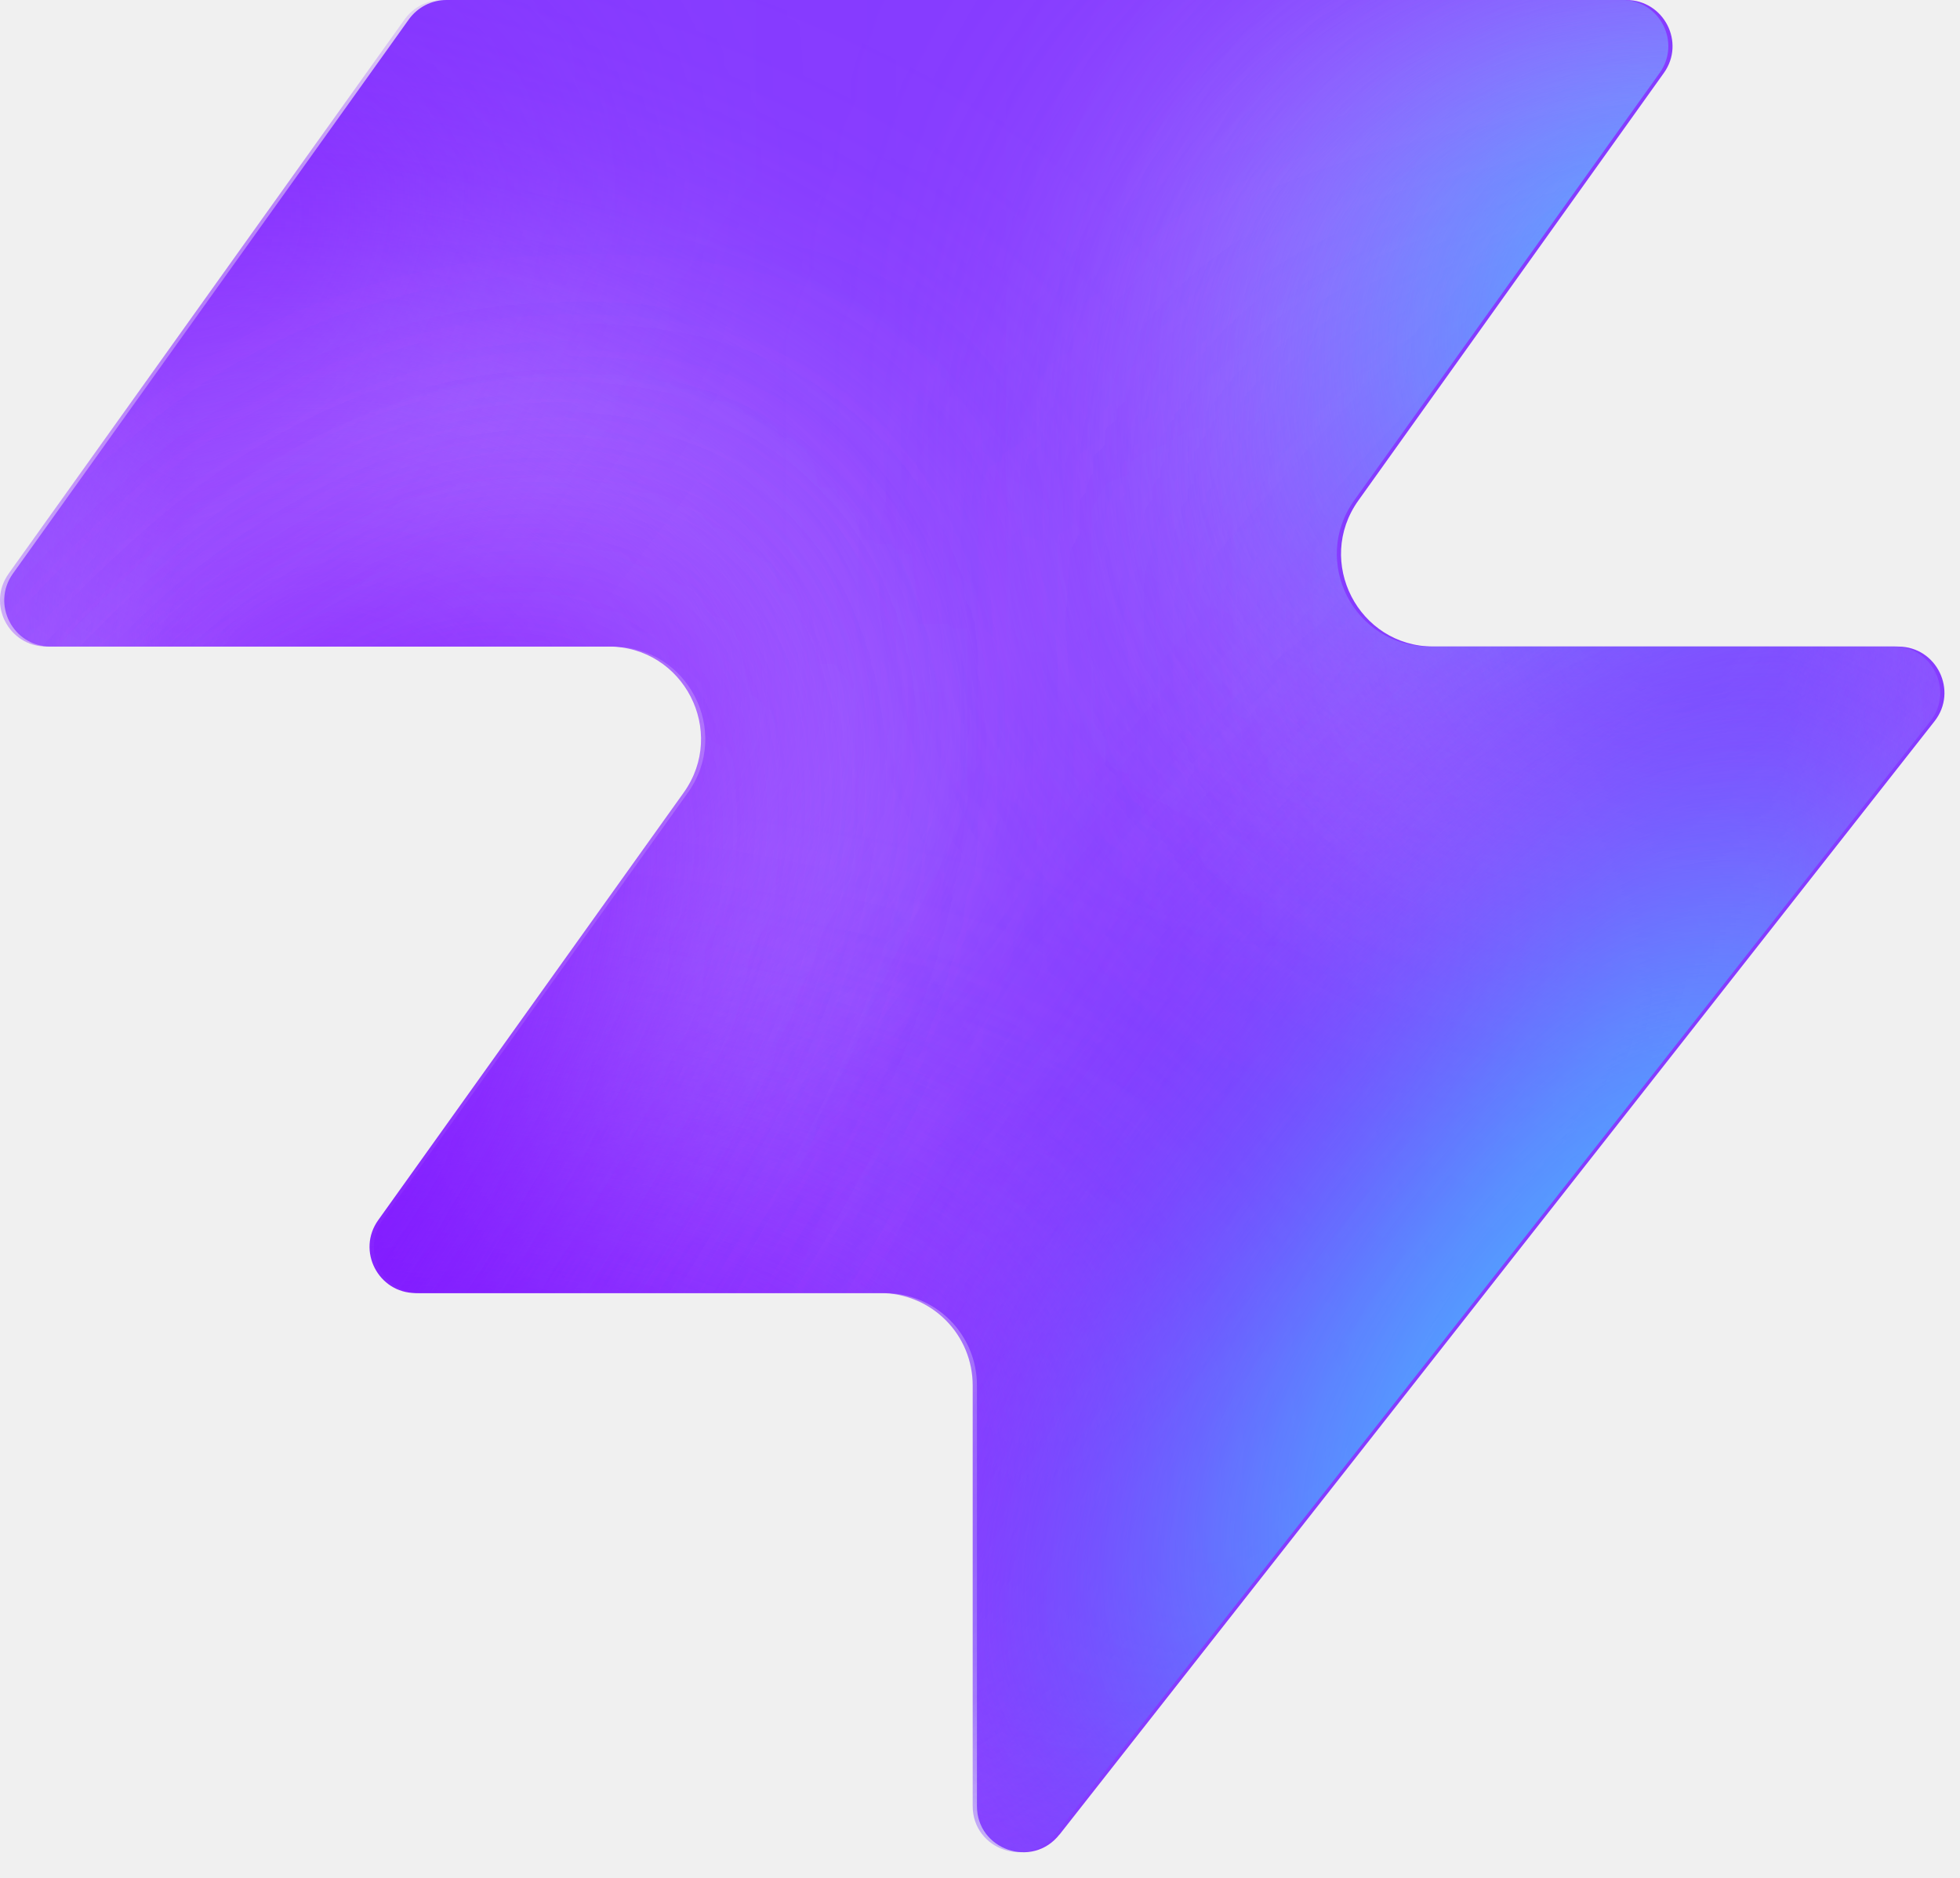
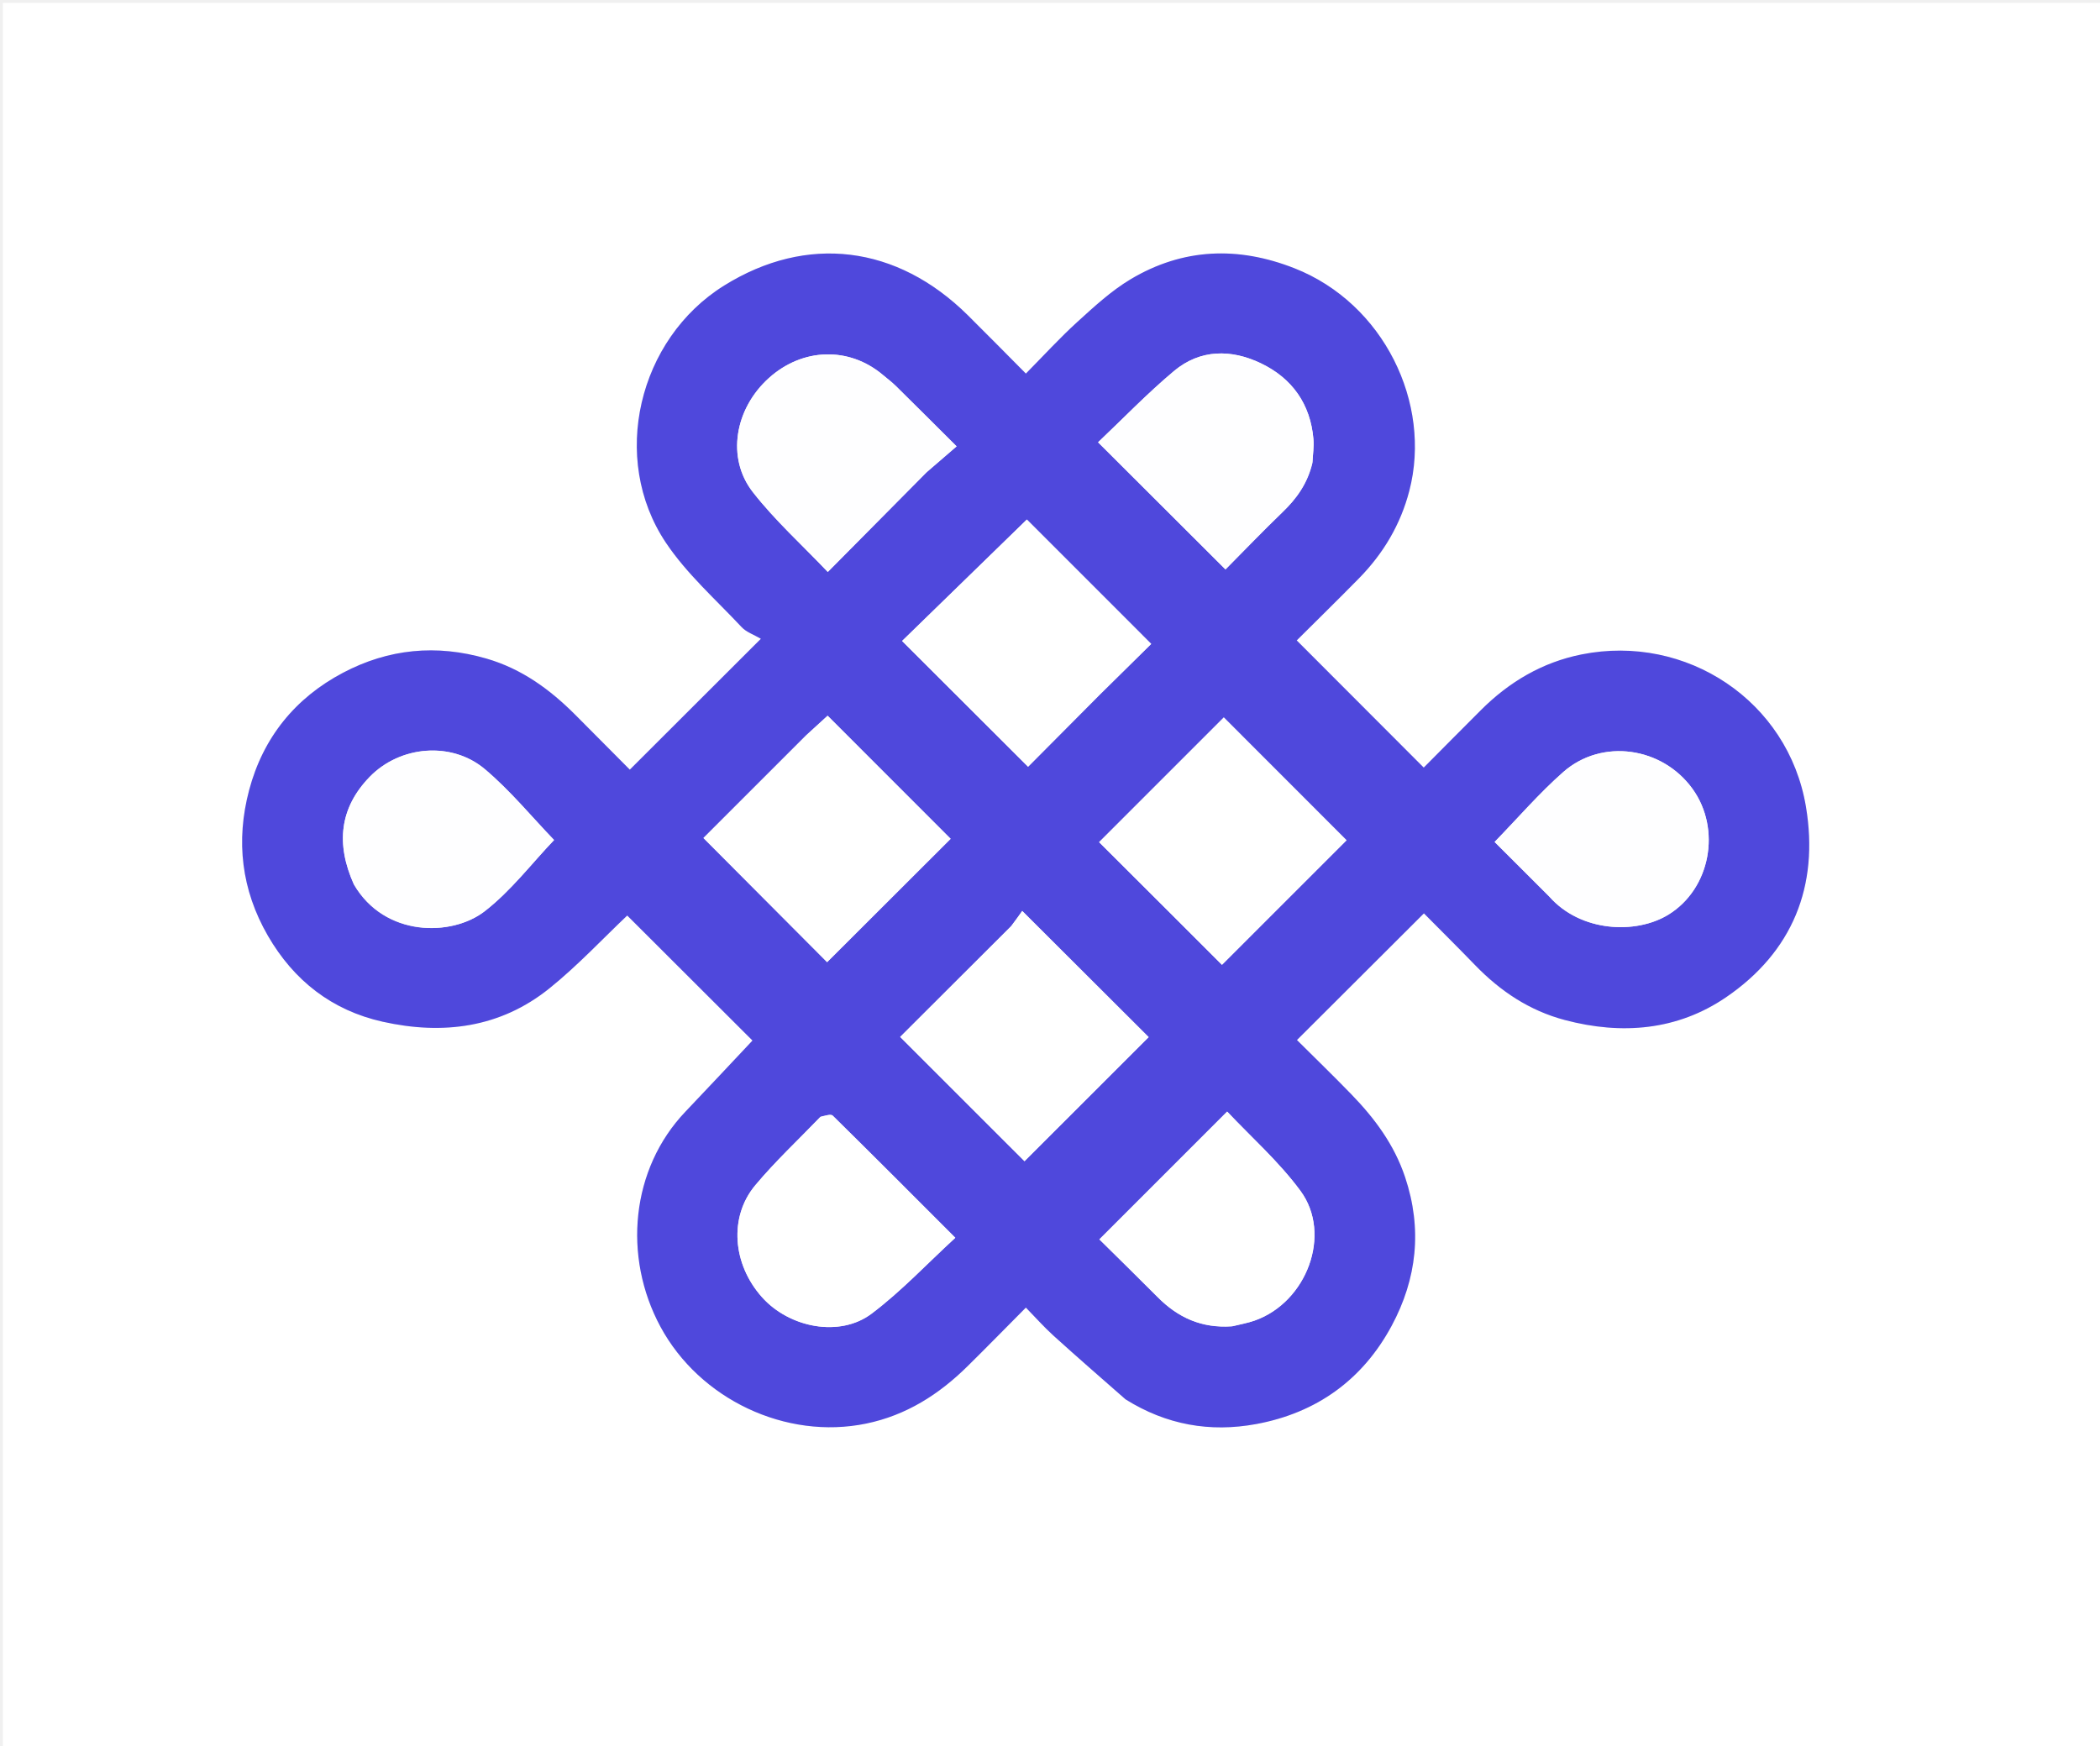
- <svg xmlns="http://www.w3.org/2000/svg" width="48" height="46" fill="none" viewBox="0 0 48 46">
-   <path fill="#863bff" d="M25.946 44.938c-.664.845-2.021.375-2.021-.698V33.937a2.26 2.26 0 0 0-2.262-2.262H10.287c-.92 0-1.456-1.04-.92-1.788l7.48-10.471c1.07-1.497 0-3.578-1.842-3.578H1.237c-.92 0-1.456-1.04-.92-1.788L10.013.474c.214-.297.556-.474.92-.474h28.894c.92 0 1.456 1.04.92 1.788l-7.48 10.471c-1.07 1.498 0 3.579 1.842 3.579h11.377c.943 0 1.473 1.088.89 1.83L25.947 44.94z" style="fill:#863bff;fill:color(display-p3 .525 .23 1);fill-opacity:1" />
-   <mask id="a" width="48" height="46" x="0" y="0" maskUnits="userSpaceOnUse" style="mask-type:alpha">
-     <path fill="#000" d="M25.842 44.938c-.664.844-2.021.375-2.021-.698V33.937a2.26 2.26 0 0 0-2.262-2.262H10.183c-.92 0-1.456-1.04-.92-1.788l7.48-10.471c1.07-1.498 0-3.579-1.842-3.579H1.133c-.92 0-1.456-1.04-.92-1.787L9.91.473c.214-.297.556-.474.92-.474h28.894c.92 0 1.456 1.04.92 1.788l-7.48 10.471c-1.07 1.498 0 3.578 1.842 3.578h11.377c.943 0 1.473 1.088.89 1.832L25.843 44.94z" style="fill:#000;fill-opacity:1" />
-   </mask>
-   <g mask="url(#a)">
-     <g filter="url(#b)">
-       <ellipse cx="5.508" cy="14.704" fill="#ede6ff" rx="5.508" ry="14.704" style="fill:#ede6ff;fill:color(display-p3 .927 .903 1);fill-opacity:1" transform="matrix(.00324 1 1 -.00324 -4.47 31.516)" />
-     </g>
-     <g filter="url(#c)">
-       <ellipse cx="10.399" cy="29.851" fill="#ede6ff" rx="10.399" ry="29.851" style="fill:#ede6ff;fill:color(display-p3 .927 .903 1);fill-opacity:1" transform="matrix(.00324 1 1 -.00324 -39.328 7.883)" />
-     </g>
-     <g filter="url(#d)">
-       <ellipse cx="5.508" cy="30.487" fill="#7e14ff" rx="5.508" ry="30.487" style="fill:#7e14ff;fill:color(display-p3 .492 .077 1);fill-opacity:1" transform="rotate(89.814 -25.913 -14.639)scale(1 -1)" />
-     </g>
-     <g filter="url(#e)">
-       <ellipse cx="5.508" cy="30.599" fill="#7e14ff" rx="5.508" ry="30.599" style="fill:#7e14ff;fill:color(display-p3 .492 .077 1);fill-opacity:1" transform="rotate(89.814 -32.644 -3.334)scale(1 -1)" />
-     </g>
-     <g filter="url(#f)">
-       <ellipse cx="5.508" cy="30.599" fill="#7e14ff" rx="5.508" ry="30.599" style="fill:#7e14ff;fill:color(display-p3 .492 .077 1);fill-opacity:1" transform="matrix(.00324 1 1 -.00324 -34.34 30.47)" />
-     </g>
-     <g filter="url(#g)">
-       <ellipse cx="14.072" cy="22.078" fill="#ede6ff" rx="14.072" ry="22.078" style="fill:#ede6ff;fill:color(display-p3 .927 .903 1);fill-opacity:1" transform="rotate(93.35 24.506 48.493)scale(-1 1)" />
-     </g>
-     <g filter="url(#h)">
-       <ellipse cx="3.47" cy="21.501" fill="#7e14ff" rx="3.47" ry="21.501" style="fill:#7e14ff;fill:color(display-p3 .492 .077 1);fill-opacity:1" transform="rotate(89.009 28.708 47.59)scale(-1 1)" />
-     </g>
-     <g filter="url(#i)">
-       <ellipse cx="3.47" cy="21.501" fill="#7e14ff" rx="3.47" ry="21.501" style="fill:#7e14ff;fill:color(display-p3 .492 .077 1);fill-opacity:1" transform="rotate(89.009 28.708 47.59)scale(-1 1)" />
-     </g>
-     <g filter="url(#j)">
-       <ellipse cx=".387" cy="8.972" fill="#7e14ff" rx="4.407" ry="29.108" style="fill:#7e14ff;fill:color(display-p3 .492 .077 1);fill-opacity:1" transform="rotate(39.51 .387 8.972)" />
-     </g>
-     <g filter="url(#k)">
-       <ellipse cx="47.523" cy="-6.092" fill="#7e14ff" rx="4.407" ry="29.108" style="fill:#7e14ff;fill:color(display-p3 .492 .077 1);fill-opacity:1" transform="rotate(37.892 47.523 -6.092)" />
-     </g>
-     <g filter="url(#l)">
-       <ellipse cx="41.412" cy="6.333" fill="#47bfff" rx="5.971" ry="9.665" style="fill:#47bfff;fill:color(display-p3 .28 .748 1);fill-opacity:1" transform="rotate(37.892 41.412 6.333)" />
-     </g>
-     <g filter="url(#m)">
-       <ellipse cx="-1.879" cy="38.332" fill="#7e14ff" rx="4.407" ry="29.108" style="fill:#7e14ff;fill:color(display-p3 .492 .077 1);fill-opacity:1" transform="rotate(37.892 -1.88 38.332)" />
-     </g>
-     <g filter="url(#n)">
-       <ellipse cx="-1.879" cy="38.332" fill="#7e14ff" rx="4.407" ry="29.108" style="fill:#7e14ff;fill:color(display-p3 .492 .077 1);fill-opacity:1" transform="rotate(37.892 -1.88 38.332)" />
-     </g>
-     <g filter="url(#o)">
-       <ellipse cx="35.651" cy="29.907" fill="#7e14ff" rx="4.407" ry="29.108" style="fill:#7e14ff;fill:color(display-p3 .492 .077 1);fill-opacity:1" transform="rotate(37.892 35.651 29.907)" />
-     </g>
-     <g filter="url(#p)">
-       <ellipse cx="38.418" cy="32.4" fill="#47bfff" rx="5.971" ry="15.297" style="fill:#47bfff;fill:color(display-p3 .28 .748 1);fill-opacity:1" transform="rotate(37.892 38.418 32.4)" />
-     </g>
-   </g>
-   <defs>
-     <filter id="b" width="60.045" height="41.654" x="-19.77" y="16.149" color-interpolation-filters="sRGB" filterUnits="userSpaceOnUse">
-       <feFlood flood-opacity="0" result="BackgroundImageFix" />
-       <feBlend in="SourceGraphic" in2="BackgroundImageFix" result="shape" />
-       <feGaussianBlur result="effect1_foregroundBlur_2002_17158" stdDeviation="7.659" />
-     </filter>
-     <filter id="c" width="90.34" height="51.437" x="-54.613" y="-7.533" color-interpolation-filters="sRGB" filterUnits="userSpaceOnUse">
-       <feFlood flood-opacity="0" result="BackgroundImageFix" />
-       <feBlend in="SourceGraphic" in2="BackgroundImageFix" result="shape" />
-       <feGaussianBlur result="effect1_foregroundBlur_2002_17158" stdDeviation="7.659" />
-     </filter>
-     <filter id="d" width="79.355" height="29.4" x="-49.64" y="2.03" color-interpolation-filters="sRGB" filterUnits="userSpaceOnUse">
-       <feFlood flood-opacity="0" result="BackgroundImageFix" />
-       <feBlend in="SourceGraphic" in2="BackgroundImageFix" result="shape" />
-       <feGaussianBlur result="effect1_foregroundBlur_2002_17158" stdDeviation="4.596" />
-     </filter>
-     <filter id="e" width="79.579" height="29.4" x="-45.045" y="20.029" color-interpolation-filters="sRGB" filterUnits="userSpaceOnUse">
-       <feFlood flood-opacity="0" result="BackgroundImageFix" />
-       <feBlend in="SourceGraphic" in2="BackgroundImageFix" result="shape" />
-       <feGaussianBlur result="effect1_foregroundBlur_2002_17158" stdDeviation="4.596" />
-     </filter>
-     <filter id="f" width="79.579" height="29.4" x="-43.513" y="21.178" color-interpolation-filters="sRGB" filterUnits="userSpaceOnUse">
-       <feFlood flood-opacity="0" result="BackgroundImageFix" />
-       <feBlend in="SourceGraphic" in2="BackgroundImageFix" result="shape" />
-       <feGaussianBlur result="effect1_foregroundBlur_2002_17158" stdDeviation="4.596" />
-     </filter>
-     <filter id="g" width="74.749" height="58.852" x="15.756" y="-17.901" color-interpolation-filters="sRGB" filterUnits="userSpaceOnUse">
-       <feFlood flood-opacity="0" result="BackgroundImageFix" />
-       <feBlend in="SourceGraphic" in2="BackgroundImageFix" result="shape" />
-       <feGaussianBlur result="effect1_foregroundBlur_2002_17158" stdDeviation="7.659" />
-     </filter>
-     <filter id="h" width="61.377" height="25.362" x="23.548" y="2.284" color-interpolation-filters="sRGB" filterUnits="userSpaceOnUse">
-       <feFlood flood-opacity="0" result="BackgroundImageFix" />
-       <feBlend in="SourceGraphic" in2="BackgroundImageFix" result="shape" />
-       <feGaussianBlur result="effect1_foregroundBlur_2002_17158" stdDeviation="4.596" />
-     </filter>
-     <filter id="i" width="61.377" height="25.362" x="23.548" y="2.284" color-interpolation-filters="sRGB" filterUnits="userSpaceOnUse">
-       <feFlood flood-opacity="0" result="BackgroundImageFix" />
-       <feBlend in="SourceGraphic" in2="BackgroundImageFix" result="shape" />
-       <feGaussianBlur result="effect1_foregroundBlur_2002_17158" stdDeviation="4.596" />
-     </filter>
-     <filter id="j" width="56.045" height="63.649" x="-27.636" y="-22.853" color-interpolation-filters="sRGB" filterUnits="userSpaceOnUse">
-       <feFlood flood-opacity="0" result="BackgroundImageFix" />
-       <feBlend in="SourceGraphic" in2="BackgroundImageFix" result="shape" />
-       <feGaussianBlur result="effect1_foregroundBlur_2002_17158" stdDeviation="4.596" />
-     </filter>
-     <filter id="k" width="54.814" height="64.646" x="20.116" y="-38.415" color-interpolation-filters="sRGB" filterUnits="userSpaceOnUse">
-       <feFlood flood-opacity="0" result="BackgroundImageFix" />
-       <feBlend in="SourceGraphic" in2="BackgroundImageFix" result="shape" />
-       <feGaussianBlur result="effect1_foregroundBlur_2002_17158" stdDeviation="4.596" />
-     </filter>
-     <filter id="l" width="33.541" height="35.313" x="24.641" y="-11.323" color-interpolation-filters="sRGB" filterUnits="userSpaceOnUse">
-       <feFlood flood-opacity="0" result="BackgroundImageFix" />
-       <feBlend in="SourceGraphic" in2="BackgroundImageFix" result="shape" />
-       <feGaussianBlur result="effect1_foregroundBlur_2002_17158" stdDeviation="4.596" />
-     </filter>
-     <filter id="m" width="54.814" height="64.646" x="-29.286" y="6.009" color-interpolation-filters="sRGB" filterUnits="userSpaceOnUse">
-       <feFlood flood-opacity="0" result="BackgroundImageFix" />
-       <feBlend in="SourceGraphic" in2="BackgroundImageFix" result="shape" />
-       <feGaussianBlur result="effect1_foregroundBlur_2002_17158" stdDeviation="4.596" />
-     </filter>
-     <filter id="n" width="54.814" height="64.646" x="-29.286" y="6.009" color-interpolation-filters="sRGB" filterUnits="userSpaceOnUse">
-       <feFlood flood-opacity="0" result="BackgroundImageFix" />
-       <feBlend in="SourceGraphic" in2="BackgroundImageFix" result="shape" />
-       <feGaussianBlur result="effect1_foregroundBlur_2002_17158" stdDeviation="4.596" />
-     </filter>
-     <filter id="o" width="54.814" height="64.646" x="8.244" y="-2.416" color-interpolation-filters="sRGB" filterUnits="userSpaceOnUse">
-       <feFlood flood-opacity="0" result="BackgroundImageFix" />
-       <feBlend in="SourceGraphic" in2="BackgroundImageFix" result="shape" />
-       <feGaussianBlur result="effect1_foregroundBlur_2002_17158" stdDeviation="4.596" />
-     </filter>
-     <filter id="p" width="39.409" height="43.623" x="18.713" y="10.588" color-interpolation-filters="sRGB" filterUnits="userSpaceOnUse">
-       <feFlood flood-opacity="0" result="BackgroundImageFix" />
-       <feBlend in="SourceGraphic" in2="BackgroundImageFix" result="shape" />
-       <feGaussianBlur result="effect1_foregroundBlur_2002_17158" stdDeviation="4.596" />
-     </filter>
-   </defs>
+ <svg xmlns="http://www.w3.org/2000/svg" version="1.1" id="Layer_1" x="0px" y="0px" width="100%" viewBox="0 0 736 612" enable-background="new 0 0 736 612" xml:space="preserve">
+   <path fill="#FFFFFF" opacity="1" stroke="none" d=" M508,613   C338.667,613 169.833,613 1,613   C1,409 1,205 1,1   C246.333,1 491.667,1 737,1   C737,205 737,409 737,613   C660.833,613 584.667,613 508,613  M394.757,490.733   C408.805,499.521 424.122,502.17 440.233,499.208   C461.428,495.311 477.573,483.665 487.74,464.761   C496.599,448.29 498.533,430.827 492.455,412.648   C488.645,401.253 481.8,392.057 473.645,383.638   C467.306,377.093 460.755,370.755 454.554,364.58   C469.601,349.566 484.189,335.011 499.052,320.181   C504.837,326.024 510.985,332.119 517.004,338.339   C525.842,347.473 536.049,354.288 548.458,357.574   C568.425,362.862 587.934,361.199 604.941,349.589   C628.209,333.705 637.594,310.647 632.938,282.776   C626.749,245.72 591.016,222.052 554.292,229.41   C540.535,232.167 528.941,239.028 519.068,248.888   C512.256,255.69 505.489,262.536 498.988,269.075   C484.027,254.09 469.466,239.506 454.475,224.493   C461.46,217.536 468.939,210.214 476.272,202.749   C484.795,194.07 490.844,183.935 493.927,172.08   C501.936,141.282 484.894,106.351 453.725,94.058   C433.934,86.252 414.577,86.945 396.249,97.894   C389.477,101.94 383.505,107.467 377.62,112.816   C371.399,118.47 365.717,124.716 359.548,130.958   C352.374,123.743 345.846,117.092 339.226,110.534   C314.356,85.899 282.769,82.055 253.802,100.094   C223.688,118.848 213.654,160.733 233.353,190.209   C240.656,201.136 250.858,210.147 259.935,219.847   C261.575,221.599 264.173,222.455 266.667,223.924   C250.151,240.419 235.561,254.99 220.735,269.798   C214.08,263.102 207.87,256.832 201.636,250.587   C192.737,241.672 182.883,234.461 170.479,230.859   C152.963,225.773 136.162,227.432 120.258,235.81   C103.447,244.665 92.189,258.58 87.302,277.017   C82.597,294.771 84.619,311.975 93.883,328.014   C102.97,343.748 116.335,354.193 134.105,358.162   C155.192,362.871 175.344,360.335 192.578,346.451   C202.524,338.439 211.311,328.99 219.829,320.936   C234.412,335.495 249.086,350.146 263.723,364.759   C256.205,372.741 248.27,381.257 240.238,389.678   C221.107,409.734 218.204,440.513 231.487,465.105   C245.207,490.508 275.449,504.858 303.598,499.029   C317.615,496.126 329.061,488.83 339.067,478.961   C345.82,472.3 352.451,465.517 359.548,458.374   C362.941,461.847 365.91,465.211 369.214,468.205   C377.448,475.666 385.834,482.958 394.757,490.733  z" />
+   <path fill="#4F48DC" opacity="1" stroke="none" d=" M394.458,490.526   C385.834,482.958 377.448,475.666 369.214,468.205   C365.91,465.211 362.941,461.847 359.548,458.374   C352.451,465.517 345.82,472.3 339.067,478.961   C329.061,488.83 317.615,496.126 303.598,499.029   C275.449,504.858 245.207,490.508 231.487,465.105   C218.204,440.513 221.107,409.734 240.238,389.678   C248.27,381.257 256.205,372.741 263.723,364.759   C249.086,350.146 234.412,335.495 219.829,320.936   C211.311,328.99 202.524,338.439 192.578,346.451   C175.344,360.335 155.192,362.871 134.105,358.162   C116.335,354.193 102.97,343.748 93.883,328.014   C84.619,311.975 82.597,294.771 87.302,277.017   C92.189,258.58 103.447,244.665 120.258,235.81   C136.162,227.432 152.963,225.773 170.479,230.859   C182.883,234.461 192.737,241.672 201.636,250.587   C207.87,256.832 214.08,263.102 220.735,269.798   C235.561,254.99 250.151,240.419 266.667,223.924   C264.173,222.455 261.575,221.599 259.935,219.847   C250.858,210.147 240.656,201.136 233.353,190.209   C213.654,160.733 223.688,118.848 253.802,100.094   C282.769,82.055 314.356,85.899 339.226,110.534   C345.846,117.092 352.374,123.743 359.548,130.958   C365.717,124.716 371.399,118.47 377.62,112.816   C383.505,107.467 389.477,101.94 396.249,97.894   C414.577,86.945 433.934,86.252 453.725,94.058   C484.894,106.351 501.936,141.282 493.927,172.08   C490.844,183.935 484.795,194.07 476.272,202.749   C468.939,210.214 461.46,217.536 454.475,224.493   C469.466,239.506 484.027,254.09 498.988,269.075   C505.489,262.536 512.256,255.69 519.068,248.888   C528.941,239.028 540.535,232.167 554.292,229.41   C591.016,222.052 626.749,245.72 632.938,282.776   C637.594,310.647 628.209,333.705 604.941,349.589   C587.934,361.199 568.425,362.862 548.458,357.574   C536.049,354.288 525.842,347.473 517.004,338.339   C510.985,332.119 504.837,326.024 499.052,320.181   C484.189,335.011 469.601,349.566 454.554,364.58   C460.755,370.755 467.306,377.093 473.645,383.638   C481.8,392.057 488.645,401.253 492.455,412.648   C498.533,430.827 496.599,448.29 487.74,464.761   C477.573,483.665 461.428,495.311 440.233,499.208   C424.122,502.17 408.805,499.521 394.458,490.526  M385.723,243.224   C391.72,237.31 397.716,231.397 403.465,225.728   C388.316,210.573 373.755,196.006 359.884,182.128   C345.353,196.274 330.588,210.648 316.162,224.692   C330.937,239.443 345.485,253.968 360.315,268.775   C368.335,260.71 376.779,252.217 385.723,243.224  M282.408,257.901   C270.222,270.086 258.036,282.271 246.543,293.762   C261.467,308.745 275.979,323.316 289.886,337.278   C304.169,323.014 318.802,308.4 333.177,294.043   C319.123,279.98 304.676,265.524 290.059,250.897   C287.8,252.951 285.355,255.174 282.408,257.901  M410.277,320.223   C416.467,326.412 422.658,332.602 428.269,338.212   C443.368,323.114 457.924,308.56 471.931,294.554   C457.722,280.335 443.15,265.752 428.914,251.505   C414.667,265.756 400.108,280.318 385.213,295.216   C393.083,303.068 401.43,311.395 410.277,320.223  M354.277,324.777   C341.256,337.775 328.236,350.772 315.492,363.493   C330.605,378.601 345.173,393.164 359.069,407.055   C373.486,392.642 388.138,377.994 402.575,363.561   C388.448,349.461 373.872,334.915 358.266,319.34   C357.267,320.753 356.022,322.515 354.277,324.777  M460,161.925   C460.126,159.268 460.549,156.586 460.327,153.959   C459.287,141.636 452.855,132.618 441.962,127.378   C431.546,122.367 420.633,122.365 411.438,130.075   C402.047,137.948 393.51,146.838 384.85,155.046   C399.908,170.075 414.485,184.624 429.5,199.611   C435.952,193.106 442.625,186.149 449.561,179.467   C454.467,174.74 458.266,169.468 460,161.925  M324.898,165.398   C328.286,162.482 331.673,159.566 335.272,156.467   C327.434,148.669 320.724,141.956 313.962,135.297   C312.545,133.902 310.934,132.702 309.409,131.417   C297.563,121.433 281.262,121.891 269.455,132.539   C257.55,143.275 254.488,160.487 263.841,172.49   C271.556,182.39 281.022,190.926 290.121,200.497   C301.928,188.579 313.163,177.238 324.898,165.398  M432.083,464.908   C434.646,464.251 437.276,463.785 439.76,462.908   C457.986,456.475 466.96,432.655 455.799,417.481   C448.213,407.167 438.387,398.502 430.09,389.661   C414.811,404.944 400.193,419.568 385.308,434.459   C391.842,440.928 398.851,447.781 405.761,454.732   C412.795,461.808 421.059,465.694 432.083,464.908  M287.368,391.685   C279.773,399.594 271.71,407.112 264.696,415.507   C255.384,426.654 256.757,443.181 267.054,454.717   C276.654,465.474 294.32,468.897 305.448,460.52   C315.853,452.687 324.882,443.024 334.811,433.896   C320.117,419.193 306.054,405.066 291.847,391.086   C291.191,390.439 289.241,391.106 287.368,391.685  M124.096,310.181   C134.838,328.574 158.356,328.345 169.842,319.456   C179.058,312.323 186.338,302.687 194.185,294.468   C186.487,286.47 178.935,277.239 169.981,269.667   C158.307,259.793 140.219,261.375 129.593,272.304   C119.008,283.191 117.672,295.839 124.096,310.181  M543.115,314.414   C553.934,326.731 573.31,327.614 584.684,320.657   C599.455,311.622 603.4,290.674 593.16,276.494   C582.556,261.812 561.404,258.73 547.885,270.636   C539.427,278.085 532.015,286.723 523.828,295.143   C529.92,301.229 536.267,307.568 543.115,314.414  z" />
+   <path fill="#FFFFFF" opacity="1" stroke="none" d=" M385.473,243.474   C376.779,252.217 368.335,260.71 360.315,268.775   C345.485,253.968 330.937,239.443 316.162,224.692   C330.588,210.648 345.353,196.274 359.884,182.128   C373.755,196.006 388.316,210.573 403.465,225.728   C397.716,231.397 391.72,237.31 385.473,243.474  z" />
+   <path fill="#FFFFFF" opacity="1" stroke="none" d=" M282.659,257.649   C285.355,255.174 287.8,252.951 290.059,250.897   C304.676,265.524 319.123,279.98 333.177,294.043   C318.802,308.4 304.169,323.014 289.886,337.278   C275.979,323.316 261.467,308.745 246.543,293.762   C258.036,282.271 270.222,270.086 282.659,257.649  z" />
+   <path fill="#FFFFFF" opacity="1" stroke="none" d=" M410.027,319.973   C401.43,311.395 393.083,303.068 385.213,295.216   C400.108,280.318 414.667,265.756 428.914,251.505   C443.15,265.752 457.722,280.335 471.931,294.554   C457.924,308.56 443.368,323.114 428.269,338.212   C422.658,332.602 416.467,326.412 410.027,319.973  z" />
+   <path fill="#FFFFFF" opacity="1" stroke="none" d=" M354.527,324.527   C356.022,322.515 357.267,320.753 358.266,319.34   C373.872,334.915 388.448,349.461 402.575,363.561   C388.138,377.994 373.486,392.642 359.069,407.055   C345.173,393.164 330.605,378.601 315.492,363.493   C328.236,350.772 341.256,337.775 354.527,324.527  z" />
+   <path fill="#FEFEFF" opacity="1" stroke="none" d=" M459.965,162.359   C458.266,169.468 454.467,174.74 449.561,179.467   C442.625,186.149 435.952,193.106 429.5,199.611   C414.485,184.624 399.908,170.075 384.85,155.046   C393.51,146.838 402.047,137.948 411.438,130.075   C420.633,122.365 431.546,122.367 441.962,127.378   C452.855,132.618 459.287,141.636 460.327,153.959   C460.549,156.586 460.126,159.268 459.965,162.359  z" />
+   <path fill="#FEFEFF" opacity="1" stroke="none" d=" M324.648,165.648   C313.163,177.238 301.928,188.579 290.121,200.497   C281.022,190.926 271.556,182.39 263.841,172.49   C254.488,160.487 257.55,143.275 269.455,132.539   C281.262,121.891 297.563,121.433 309.409,131.417   C310.934,132.702 312.545,133.902 313.962,135.297   C320.724,141.956 327.434,148.669 335.272,156.467   C331.673,159.566 328.286,162.482 324.648,165.648  z" />
+   <path fill="#FFFFFF" opacity="1" stroke="none" d=" M431.643,464.945   C421.059,465.694 412.795,461.808 405.761,454.732   C398.851,447.781 391.842,440.928 385.308,434.459   C400.193,419.568 414.811,404.944 430.09,389.661   C438.387,398.502 448.213,407.167 455.799,417.481   C466.96,432.655 457.986,456.475 439.76,462.908   C437.276,463.785 434.646,464.251 431.643,464.945  z" />
+   <path fill="#FFFFFF" opacity="1" stroke="none" d=" M287.631,391.423   C289.241,391.106 291.191,390.439 291.847,391.086   C306.054,405.066 320.117,419.193 334.811,433.896   C324.882,443.024 315.853,452.687 305.448,460.52   C294.32,468.897 276.654,465.474 267.054,454.717   C256.757,443.181 255.384,426.654 264.696,415.507   C271.71,407.112 279.773,399.594 287.631,391.423  z" />
+   <path fill="#FEFEFF" opacity="1" stroke="none" d=" M123.946,309.837   C117.672,295.839 119.008,283.191 129.593,272.304   C140.219,261.375 158.307,259.793 169.981,269.667   C178.935,277.239 186.487,286.47 194.185,294.468   C186.338,302.687 179.058,312.323 169.842,319.456   C158.356,328.345 134.838,328.574 123.946,309.837  z" />
+   <path fill="#FEFEFF" opacity="1" stroke="none" d=" M542.864,314.161   C536.267,307.568 529.92,301.229 523.828,295.143   C532.015,286.723 539.427,278.085 547.885,270.636   C561.404,258.73 582.556,261.812 593.16,276.494   C603.4,290.674 599.455,311.622 584.684,320.657   C573.31,327.614 553.934,326.731 542.864,314.161  z" />
</svg>
